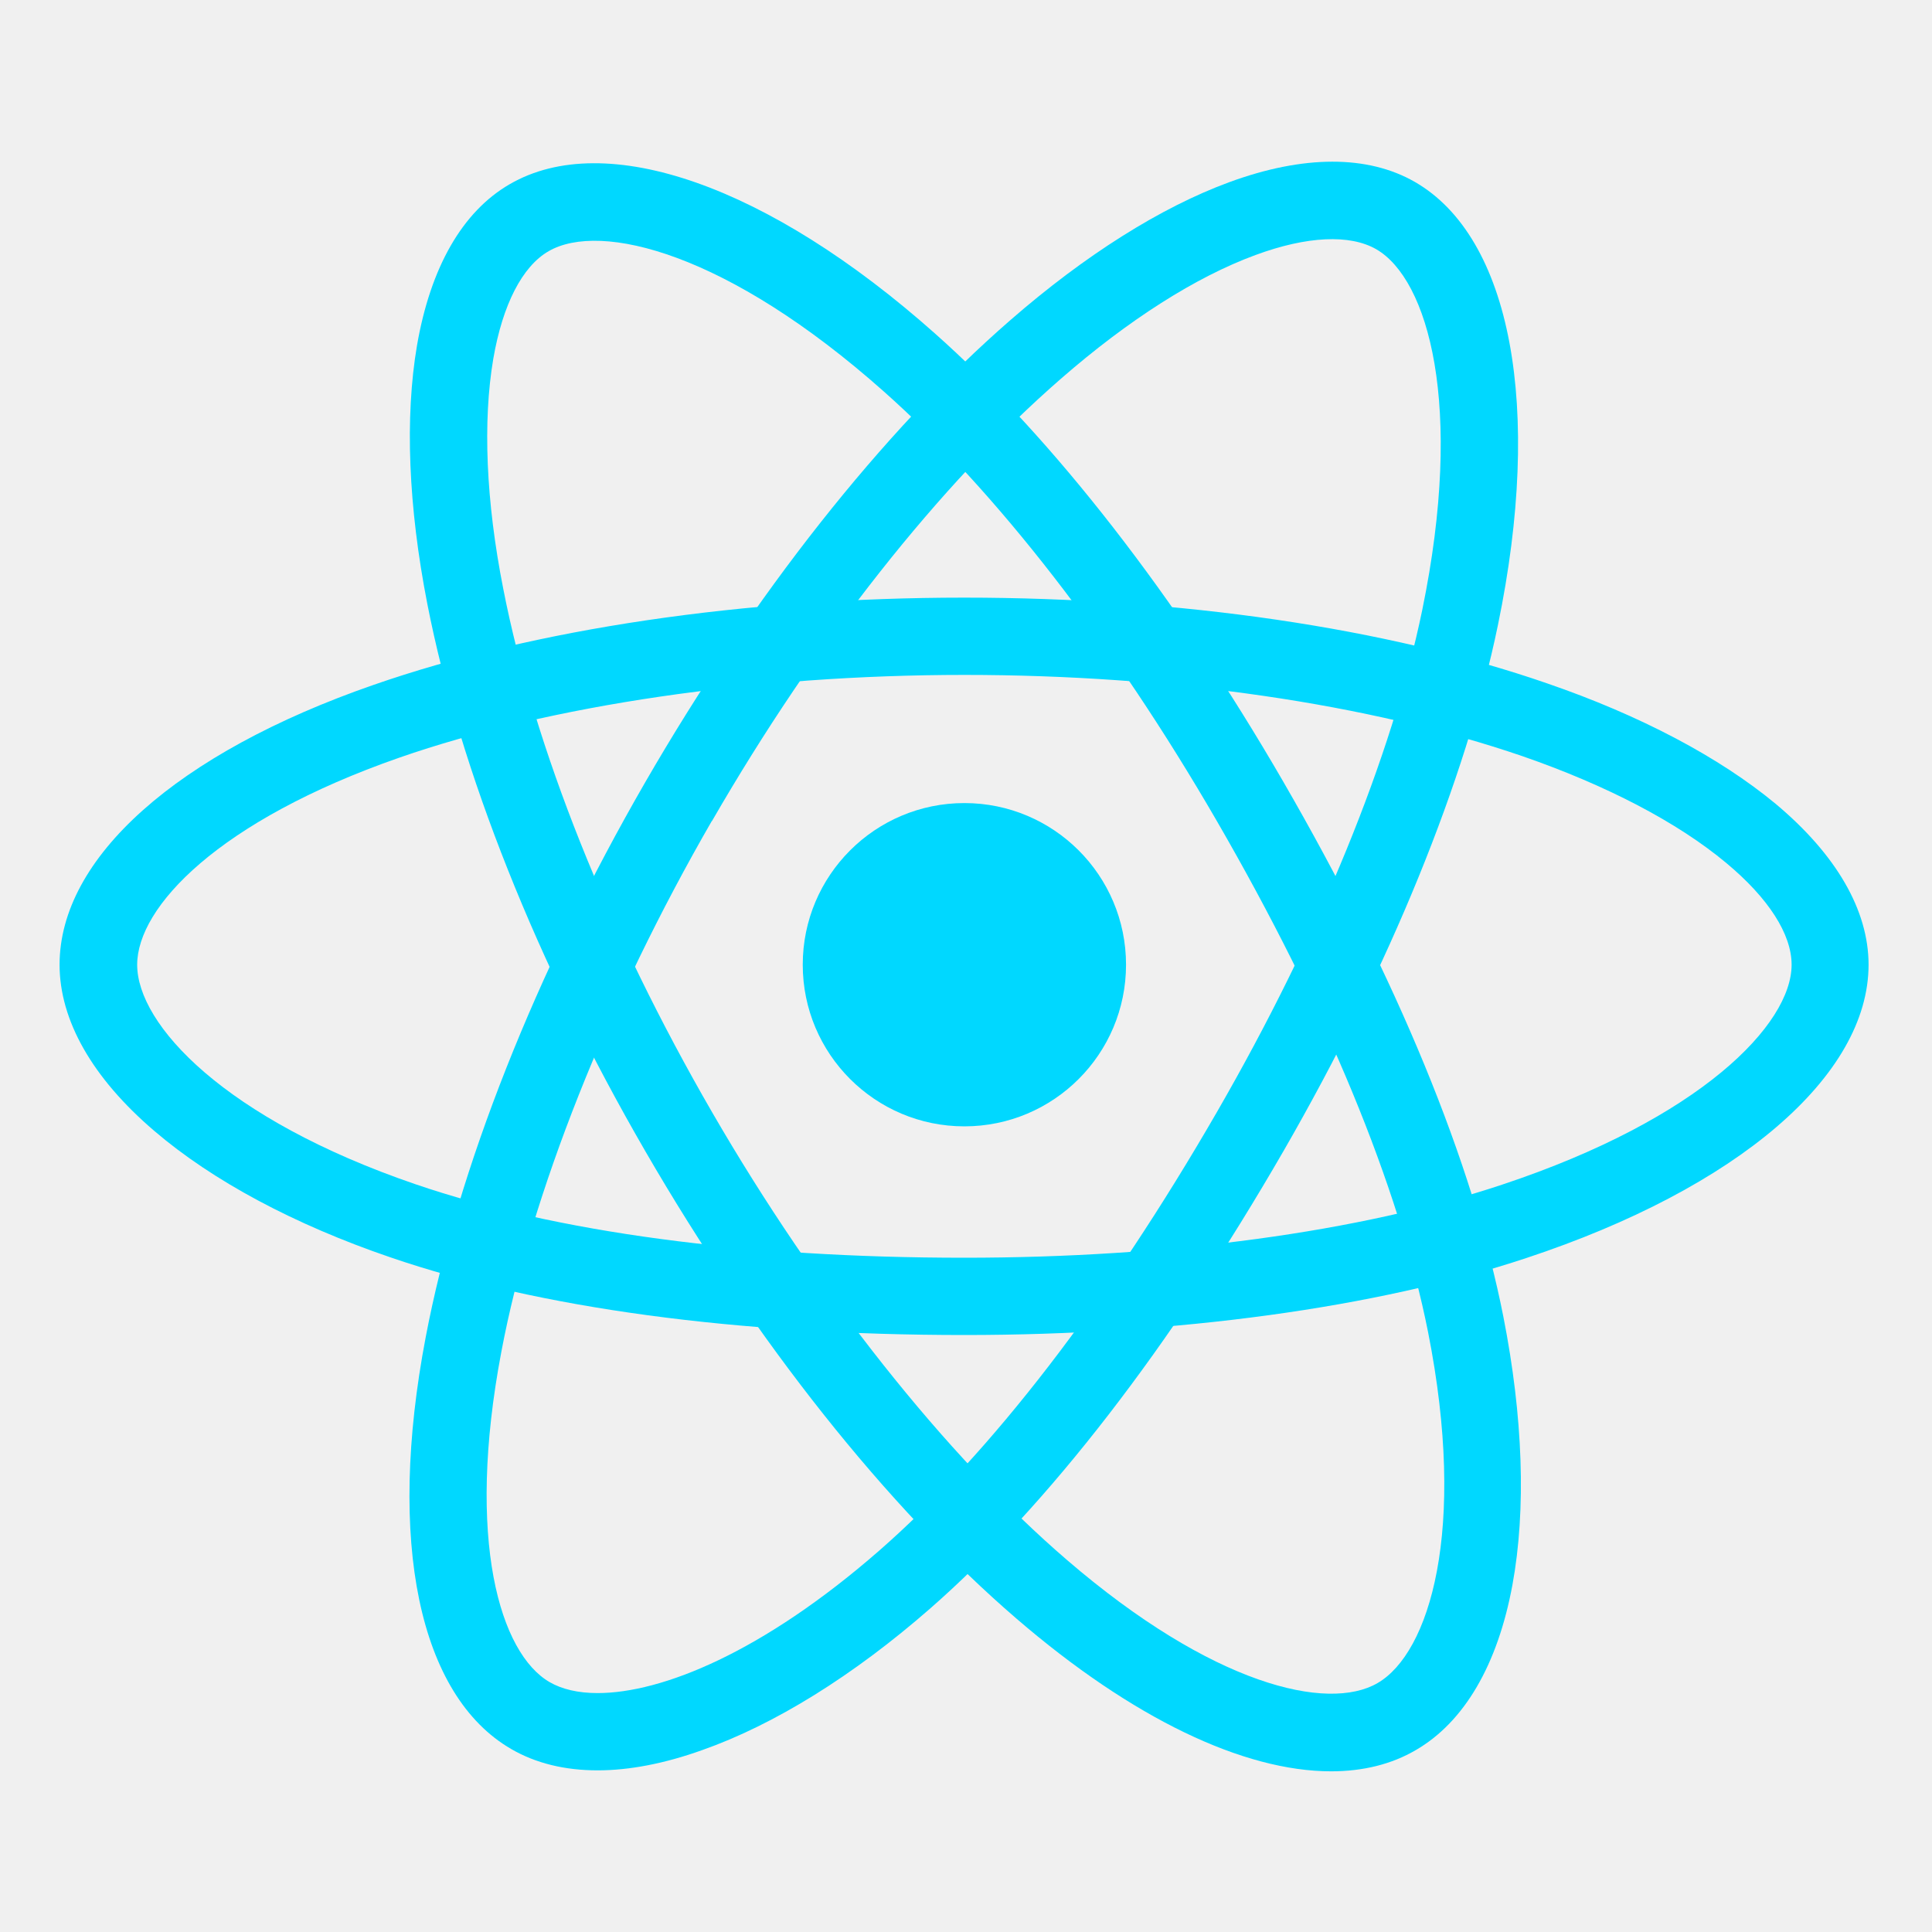
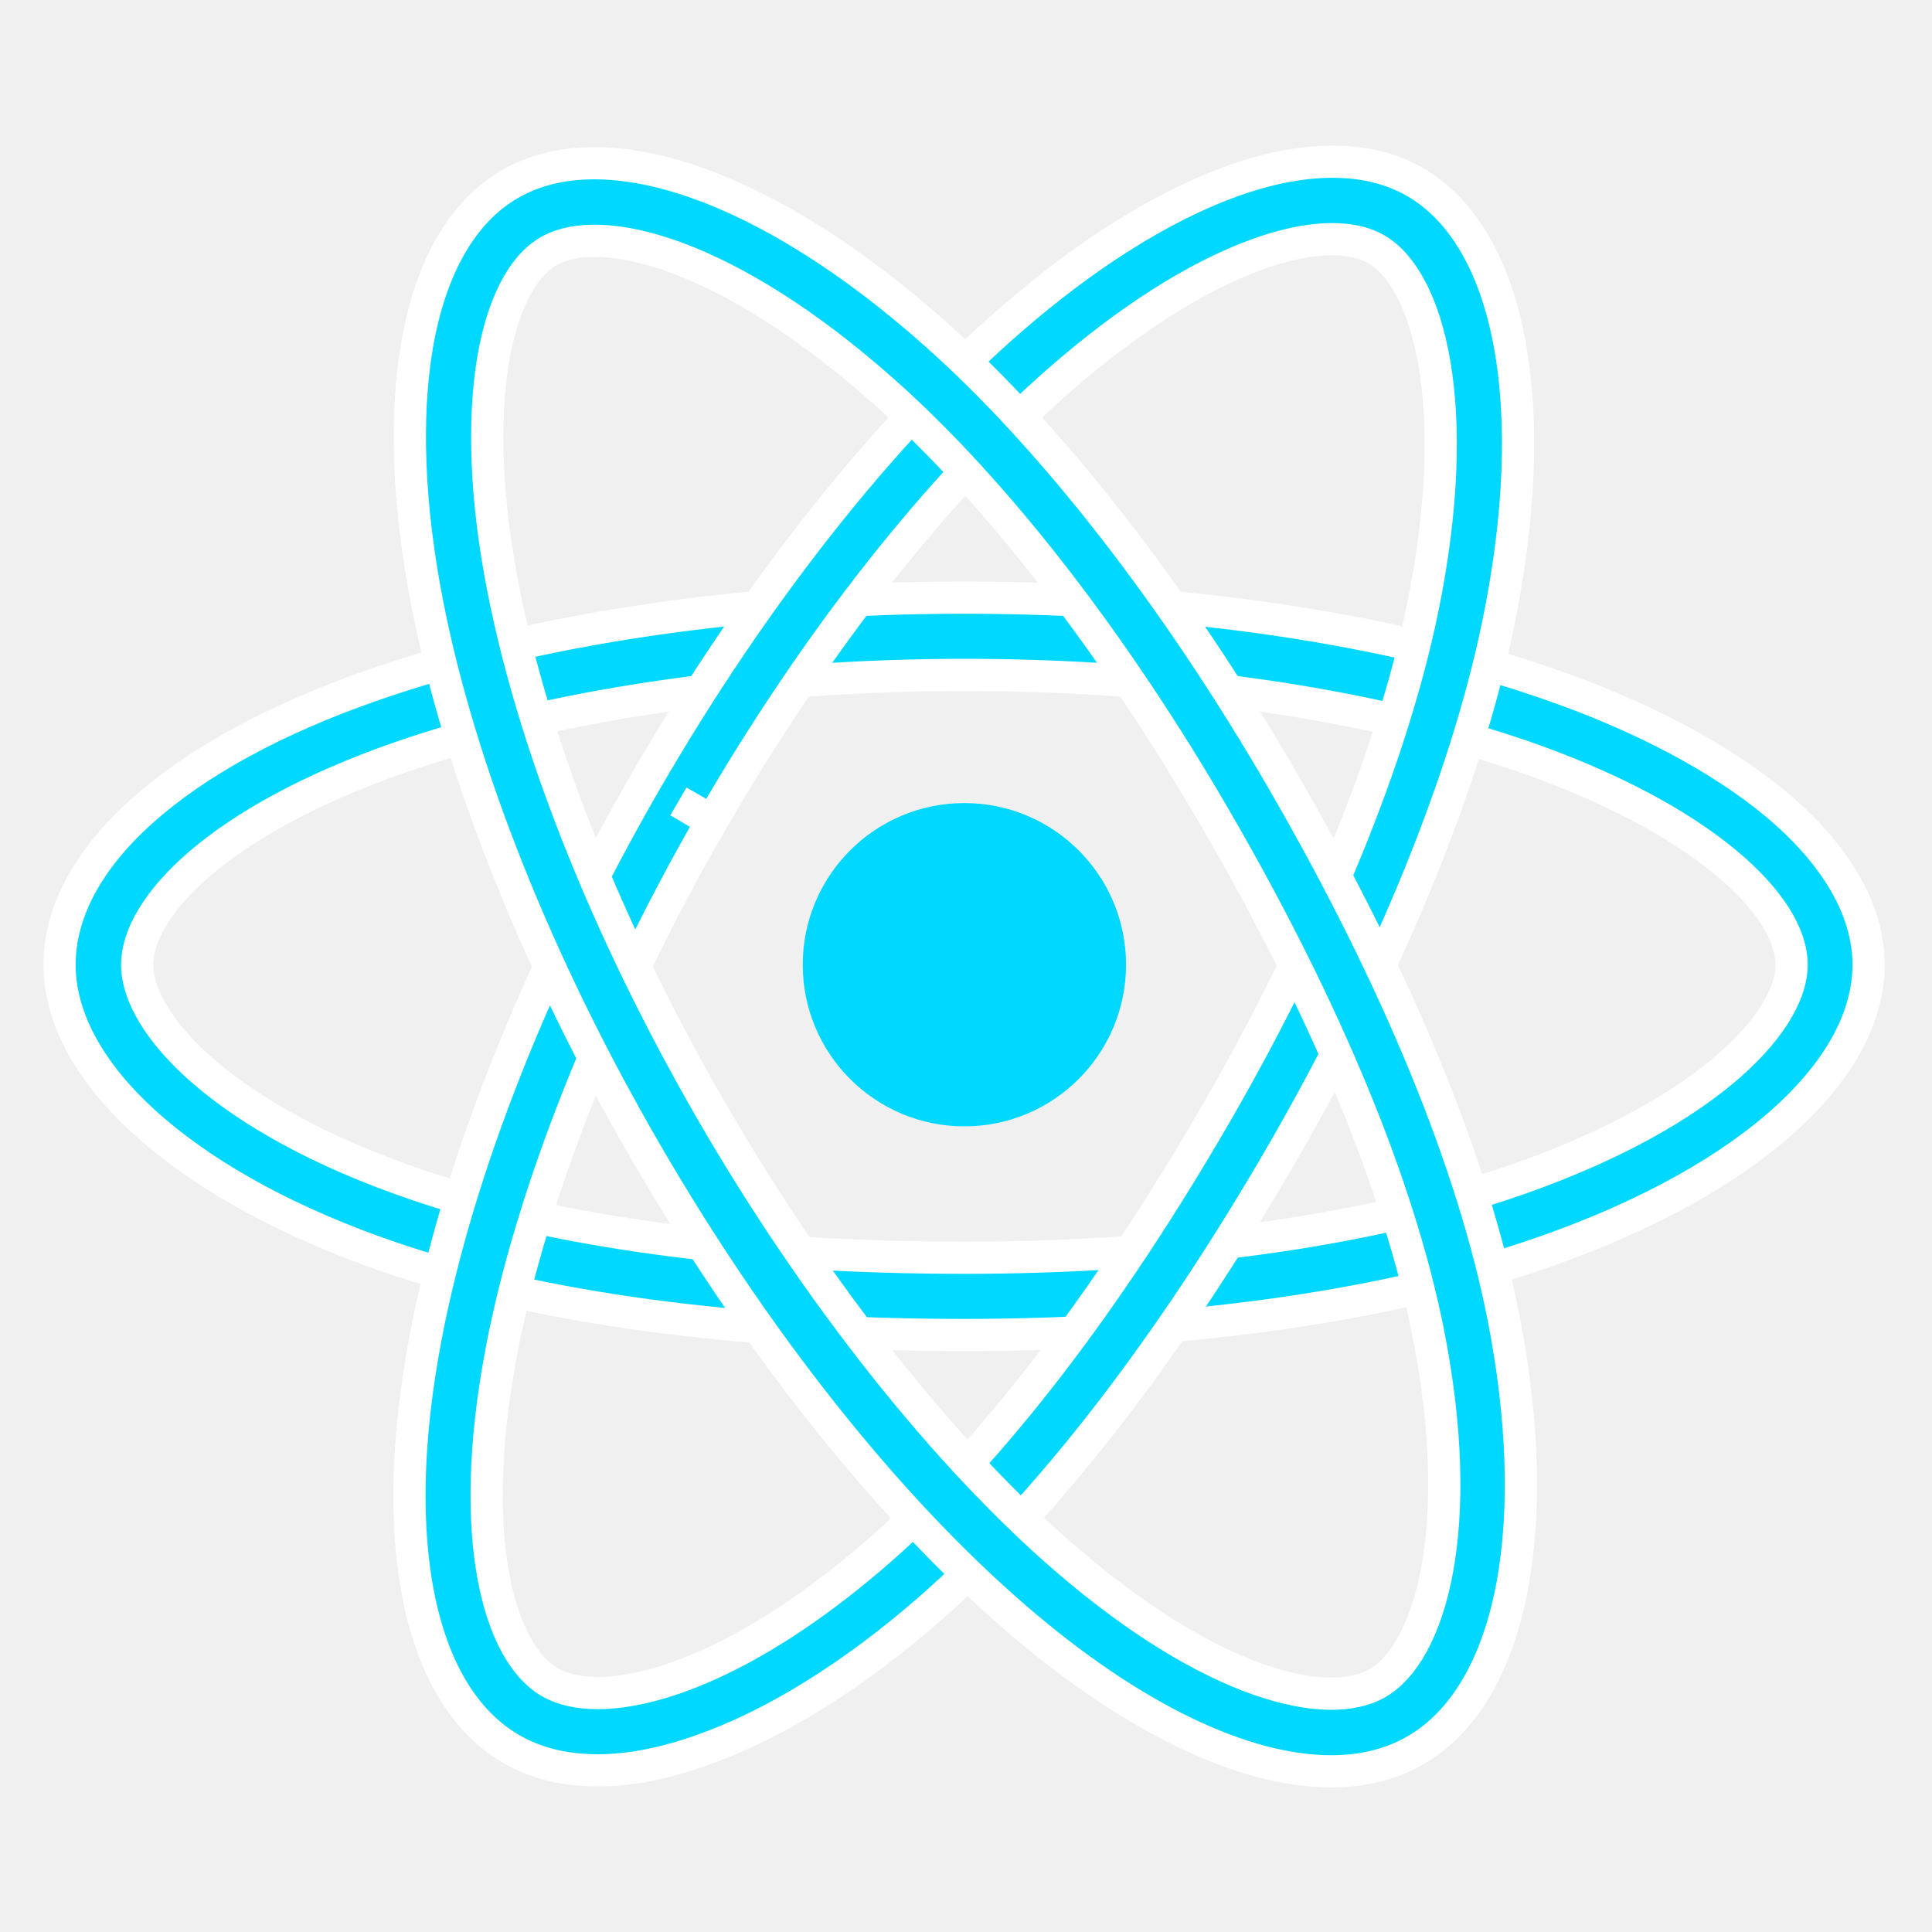
<svg xmlns="http://www.w3.org/2000/svg" id="Layer_2" style="enable-background:new 0 0 600 600;" version="1.1" viewBox="0 0 600 600" xml:space="preserve">
  <style type="text/css">
- 	.st0{fill:#00D8FF;}
- </style>
-   <circle class="st0" cx="299.5" cy="299.6" r="50.2" />
-   <g>
-     <path class="st0" d="M299.5,414.6c-70.5,0-132.1-8.3-178.2-24.1c-29.9-10.2-55.3-23.8-73.4-39.3c-19.2-16.4-29.4-34.3-29.4-51.6   c0-33.2,36.4-65.7,97.5-86.9c50-17.4,115.2-27.1,183.4-27.1c67,0,131.3,9.4,181,26.6c29.1,10,53.6,23,71,37.4   c18.9,15.8,28.9,33.1,28.9,50c0,34.5-40.7,69.4-106.3,91.1C427.6,406.1,365.6,414.6,299.5,414.6z M299.5,209.6   c-64.7,0-128.7,9.4-175.5,25.7c-56.2,19.6-81.4,46.4-81.4,64.3c0,18.6,27.1,47.9,86.5,68.2c43.6,14.9,102.6,22.8,170.4,22.8   c63.6,0,122.9-8,167-22.7c61.7-20.5,89.9-49.8,89.9-68.3c0-9.5-7.2-20.7-20.3-31.6c-15.1-12.6-37.1-24.1-63.4-33.2   C425.4,218.6,363.9,209.6,299.5,209.6z" />
+       .st0{fill:#00D8FF;}
+       .g-border{stroke: #fff;stroke-width: 10px;}
+    </style>
+   <circle class="st0 circle" cx="299.5" cy="299.6" r="50.2" />
+   <g class="g-border">
+     <path class="st0 first" d="M299.5,414.6c-70.5,0-132.1-8.3-178.2-24.1c-29.9-10.2-55.3-23.8-73.4-39.3c-19.2-16.4-29.4-34.3-29.4-51.6   c0-33.2,36.4-65.7,97.5-86.9c50-17.4,115.2-27.1,183.4-27.1c67,0,131.3,9.4,181,26.6c29.1,10,53.6,23,71,37.4   c18.9,15.8,28.9,33.1,28.9,50c0,34.5-40.7,69.4-106.3,91.1C427.6,406.1,365.6,414.6,299.5,414.6z M299.5,209.6   c-64.7,0-128.7,9.4-175.5,25.7c-56.2,19.6-81.4,46.4-81.4,64.3c0,18.6,27.1,47.9,86.5,68.2c43.6,14.9,102.6,22.8,170.4,22.8   c63.6,0,122.9-8,167-22.7c61.7-20.5,89.9-49.8,89.9-68.3c0-9.5-7.2-20.7-20.3-31.6c-15.1-12.6-37.1-24.1-63.4-33.2   C425.4,218.6,363.9,209.6,299.5,209.6z" />
  </g>
-   <g>
-     <path class="st0" d="M185.6,549.8c-10.2,0-19.2-2.2-26.8-6.6c-28.7-16.6-38.7-64.4-26.6-127.9c9.9-52.1,34.1-113.3,68.2-172.4   c33.5-58,73.7-109,113.4-143.5c23.2-20.2,46.7-35,67.9-42.8c23.1-8.5,43.1-8.5,57.7-0.1c29.9,17.2,39.8,70,25.8,137.6   c-9.9,48-33.5,105.9-66.5,163.2c-35.2,61-73.2,110.2-109.9,142.3c-23.8,20.8-48.3,36-70.7,43.9   C206.4,547.7,195.4,549.8,185.6,549.8z M210.7,248.9l10.4,6c-32.3,56-56.2,116.1-65.4,164.9c-11.1,58.5-0.4,93.7,15,102.6   c3.8,2.2,8.8,3.4,14.9,3.4c19.9,0,51.2-12.6,87.4-44.2c34.7-30.3,71-77.5,104.9-136.2c31.8-55.1,54.4-110.5,63.8-156   c13.1-63.7,1.8-102.7-14.3-112c-8.2-4.7-21.5-4.1-37.5,1.8c-18.5,6.8-39.4,20.1-60.4,38.4c-37.7,32.8-76.2,81.6-108.4,137.4   L210.7,248.9z" />
+   <g class="g-border">
+     <path class="st0 second" d="M185.6,549.8c-10.2,0-19.2-2.2-26.8-6.6c-28.7-16.6-38.7-64.4-26.6-127.9c9.9-52.1,34.1-113.3,68.2-172.4   c33.5-58,73.7-109,113.4-143.5c23.2-20.2,46.7-35,67.9-42.8c23.1-8.5,43.1-8.5,57.7-0.1c29.9,17.2,39.8,70,25.8,137.6   c-9.9,48-33.5,105.9-66.5,163.2c-35.2,61-73.2,110.2-109.9,142.3c-23.8,20.8-48.3,36-70.7,43.9   C206.4,547.7,195.4,549.8,185.6,549.8z M210.7,248.9l10.4,6c-32.3,56-56.2,116.1-65.4,164.9c-11.1,58.5-0.4,93.7,15,102.6   c3.8,2.2,8.8,3.4,14.9,3.4c19.9,0,51.2-12.6,87.4-44.2c34.7-30.3,71-77.5,104.9-136.2c31.8-55.1,54.4-110.5,63.8-156   c13.1-63.7,1.8-102.7-14.3-112c-8.2-4.7-21.5-4.1-37.5,1.8c-18.5,6.8-39.4,20.1-60.4,38.4c-37.7,32.8-76.2,81.6-108.4,137.4   L210.7,248.9z" />
  </g>
-   <g>
-     <path class="st0" d="M413.4,550.1c-27.2,0-61.7-16.4-97.7-47.4c-40.2-34.6-81.1-86.1-115.3-145.2v0c-33.6-58-57.6-118.3-67.7-170   c-5.9-30.2-7-57.9-3.2-80.2c4.2-24.3,14.1-41.6,28.8-50.1c29.8-17.3,80.5,0.5,132.1,46.4c36.6,32.5,75,81.9,108.1,139.1   c35.3,61,59,118.5,68.4,166.3c6.1,31,7.1,59.8,2.8,83.2c-4.6,24.9-15,42.6-30,51.3C432.2,547.9,423.3,550.1,413.4,550.1z    M221.2,345.5c32.4,56,72.6,106.7,110.2,139c45.1,38.8,80.9,47.2,96.4,38.2c16.1-9.3,27.9-47.4,15.7-109   c-9-45.2-31.7-100.2-65.7-158.9c-31.9-55.1-68.6-102.4-103.3-133.2C225.9,78.4,186.5,68.7,170.4,78c-8.2,4.7-14.3,16.6-17.2,33.4   c-3.3,19.4-2.3,44.2,3.1,71.5C165.9,232,188.9,289.7,221.2,345.5L221.2,345.5z" />
+   <g class="g-border">
+     <path class="st0 third" d="M413.4,550.1c-27.2,0-61.7-16.4-97.7-47.4c-40.2-34.6-81.1-86.1-115.3-145.2v0c-33.6-58-57.6-118.3-67.7-170   c-5.9-30.2-7-57.9-3.2-80.2c4.2-24.3,14.1-41.6,28.8-50.1c29.8-17.3,80.5,0.5,132.1,46.4c36.6,32.5,75,81.9,108.1,139.1   c35.3,61,59,118.5,68.4,166.3c6.1,31,7.1,59.8,2.8,83.2c-4.6,24.9-15,42.6-30,51.3C432.2,547.9,423.3,550.1,413.4,550.1z    M221.2,345.5c32.4,56,72.6,106.7,110.2,139c45.1,38.8,80.9,47.2,96.4,38.2c16.1-9.3,27.9-47.4,15.7-109   c-9-45.2-31.7-100.2-65.7-158.9c-31.9-55.1-68.6-102.4-103.3-133.2C225.9,78.4,186.5,68.7,170.4,78c-8.2,4.7-14.3,16.6-17.2,33.4   c-3.3,19.4-2.3,44.2,3.1,71.5C165.9,232,188.9,289.7,221.2,345.5L221.2,345.5z" />
  </g>
</svg>
